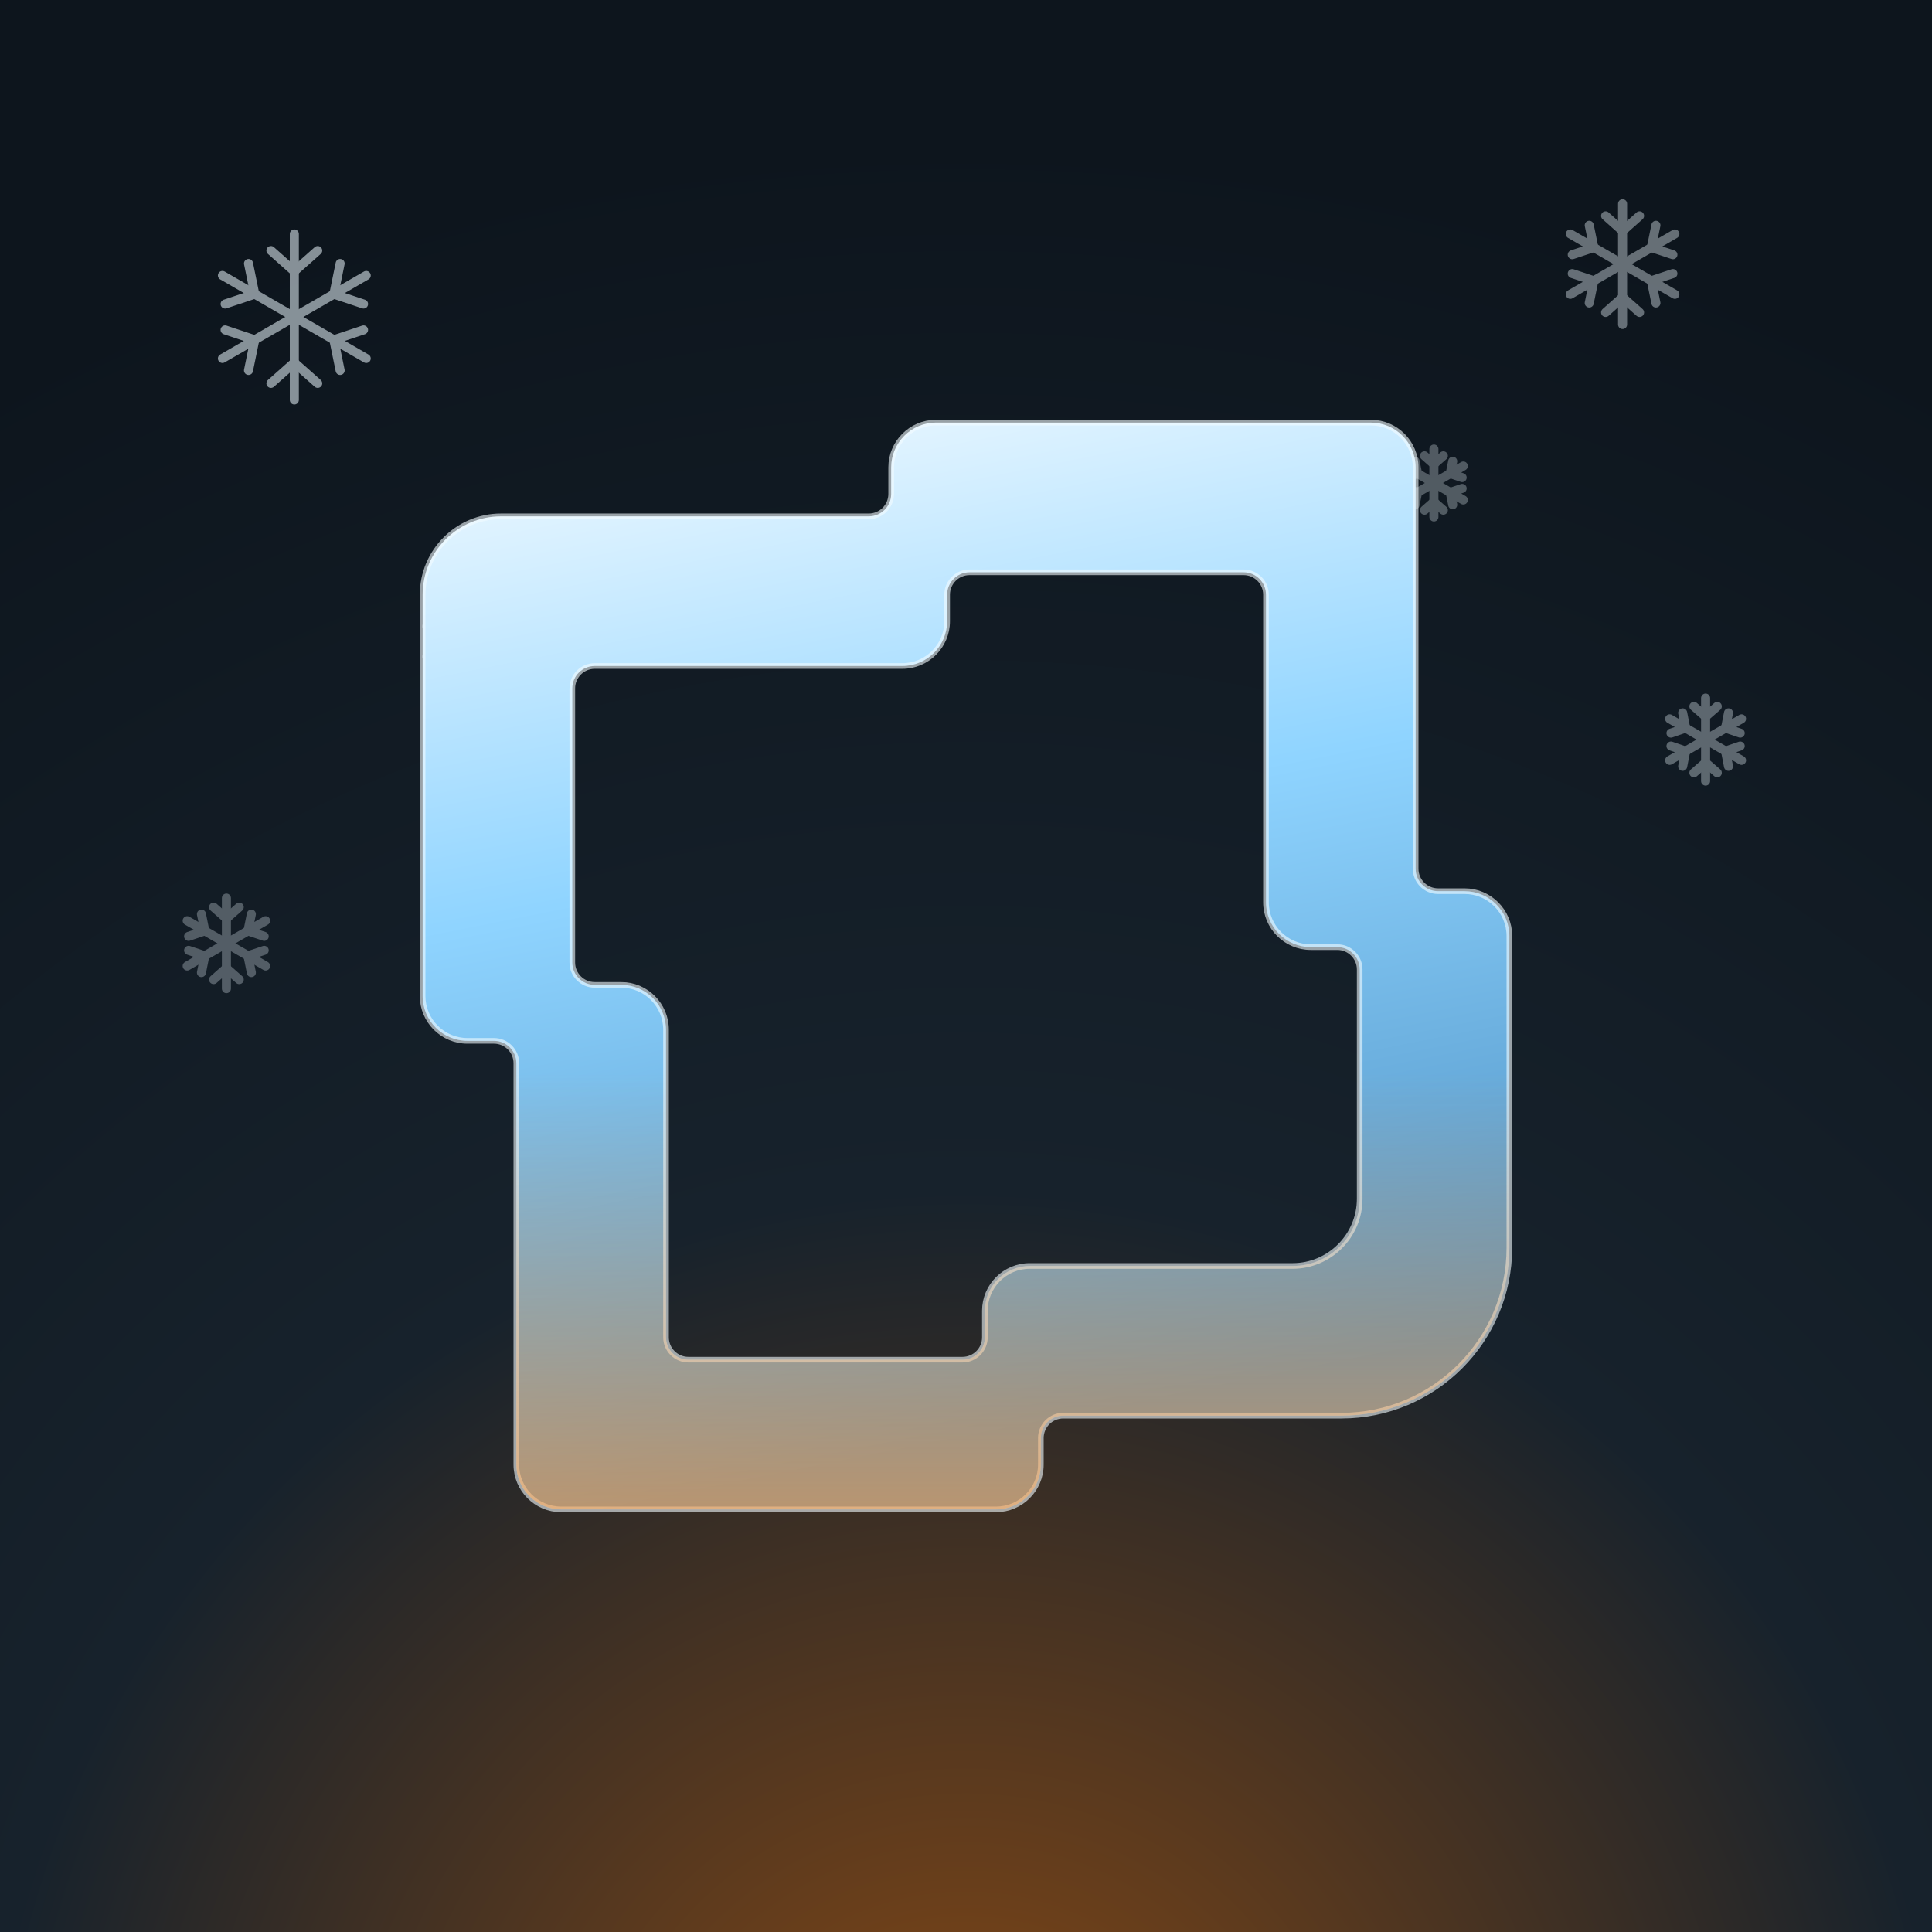
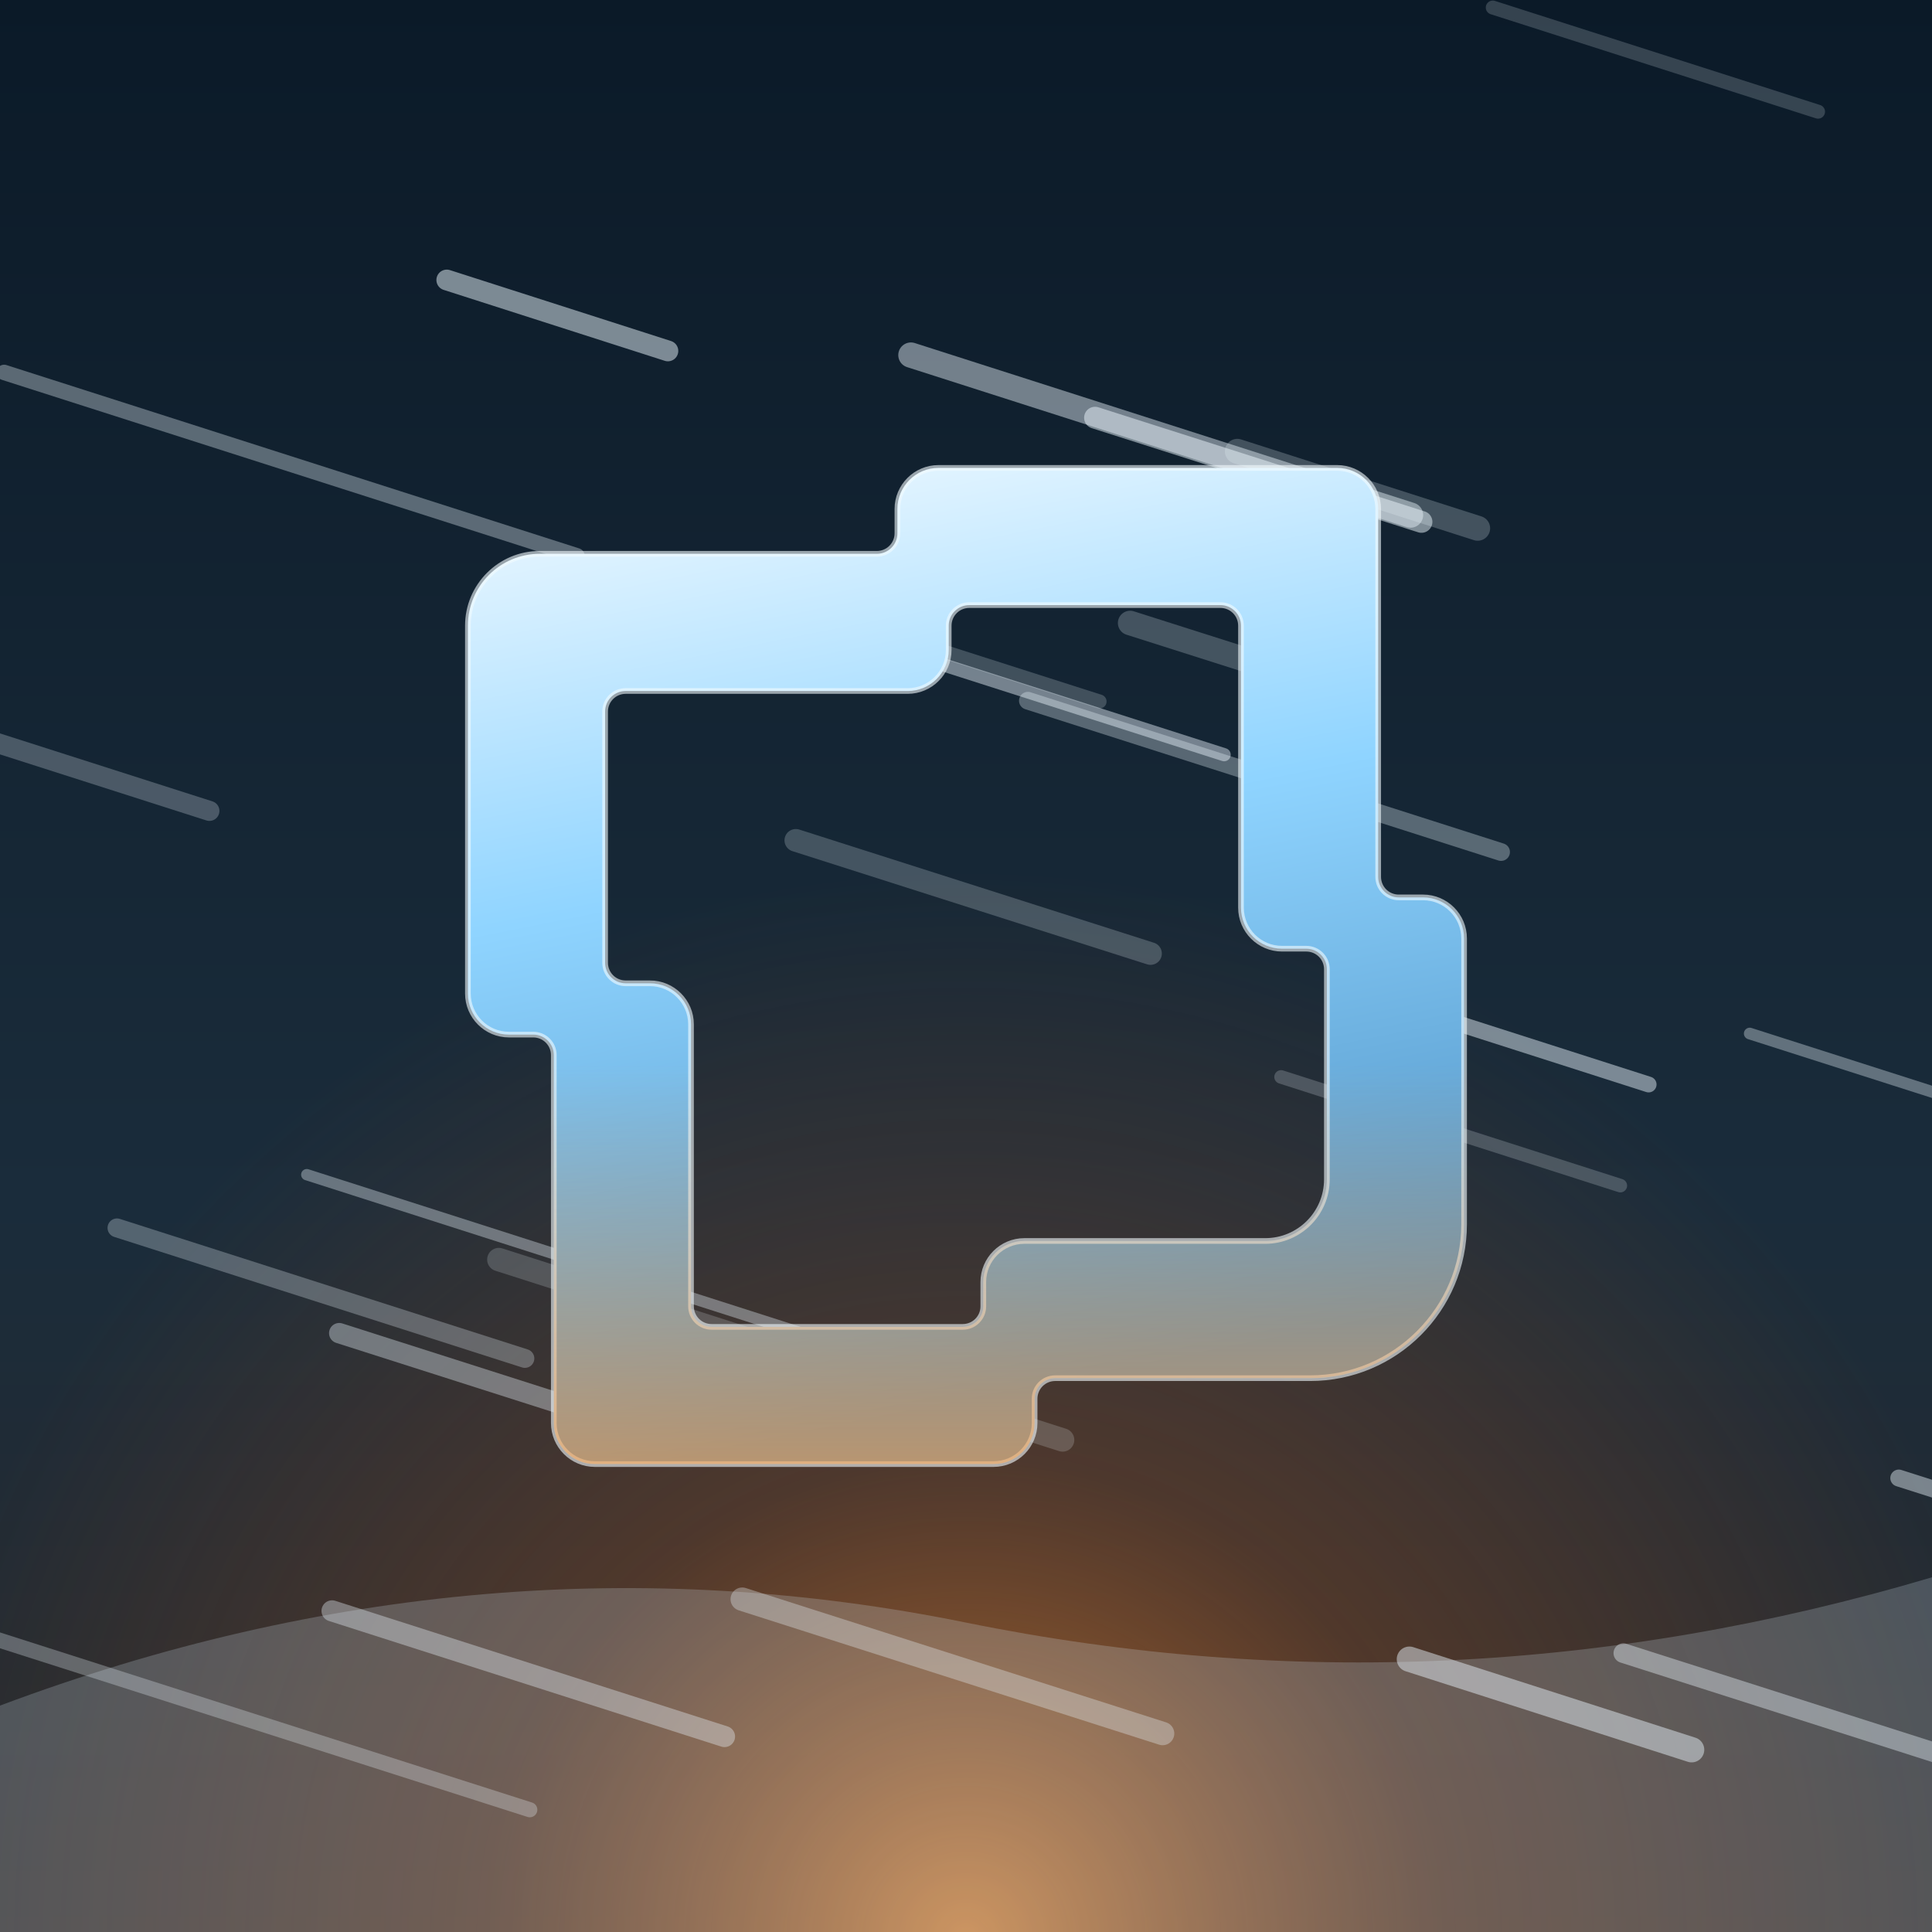
<svg xmlns="http://www.w3.org/2000/svg" viewBox="0 0 512 512" width="512" height="512">
  <defs>
-     <path id="ventisca-iso" d="M224.919,110.004h-5.319c-2.476,0-4.487-2.011-4.487-4.487V25.081c0-4.947-4.027-8.973-8.973-8.973h-87.162c-4.947,0-8.973,4.027-8.973,8.973v5.319c0,2.476-2.011,4.487-4.487,4.487H31.811c-8.658,0-15.703,7.046-15.703,15.703v80.436c0,4.947,4.027,8.973,8.973,8.973h5.319c2.476,0,4.487,2.011,4.487,4.487v80.432c0,4.947,4.027,8.973,8.973,8.973h87.166c4.947,0,8.973-4.027,8.973-8.973v-5.319c0-2.476,2.011-4.487,4.487-4.487h55.755c18.556,0,33.65-15.094,33.65-33.65v-62.485c0-4.947-4.027-8.973-8.973-8.973ZM55.91,128.783h-5.319c-2.476,0-4.487-2.011-4.487-4.487v-54.927c0-2.476,2.011-4.487,4.487-4.487h61.657c4.947,0,8.973-4.027,8.973-8.973v-5.319c0-2.476,2.011-4.487,4.487-4.487h54.923c2.476,0,4.487,2.011,4.487,4.487v61.657c0,4.947,4.027,8.973,8.973,8.973h5.319c2.476,0,4.487,2.011,4.487,4.487v45.949c0,7.422-6.038,13.46-13.46,13.46h-52.679c-4.947,0-8.973,4.027-8.973,8.973v5.319c0,2.476-2.011,4.487-4.487,4.487h-54.927c-2.476,0-4.487-2.011-4.487-4.487v-61.653c0-4.947-4.027-8.973-8.973-8.973Z" transform="translate(90.699 90.699) scale(1.3224)" fill-rule="evenodd" />
-     <radialGradient id="ventisca-f" cx=".5" cy="1.12" r="1.05">
-       <stop offset="0" stop-color="#8a4a14" />
-       <stop offset=".48" stop-color="#17222c" />
-       <stop offset="1" stop-color="#0d151d" />
+     <path id="ventisca-iso" d="M224.919,110.004h-5.319c-2.476,0-4.487-2.011-4.487-4.487V25.081c0-4.947-4.027-8.973-8.973-8.973h-87.162c-4.947,0-8.973,4.027-8.973,8.973v5.319c0,2.476-2.011,4.487-4.487,4.487H31.811c-8.658,0-15.703,7.046-15.703,15.703v80.436c0,4.947,4.027,8.973,8.973,8.973h5.319c2.476,0,4.487,2.011,4.487,4.487v80.432c0,4.947,4.027,8.973,8.973,8.973h87.166c4.947,0,8.973-4.027,8.973-8.973v-5.319c0-2.476,2.011-4.487,4.487-4.487h55.755c18.556,0,33.65-15.094,33.65-33.65v-62.485c0-4.947-4.027-8.973-8.973-8.973ZM55.91,128.783h-5.319c-2.476,0-4.487-2.011-4.487-4.487v-54.927c0-2.476,2.011-4.487,4.487-4.487h61.657c4.947,0,8.973-4.027,8.973-8.973v-5.319c0-2.476,2.011-4.487,4.487-4.487h54.923c2.476,0,4.487,2.011,4.487,4.487v61.657c0,4.947,4.027,8.973,8.973,8.973h5.319c2.476,0,4.487,2.011,4.487,4.487v45.949c0,7.422-6.038,13.46-13.46,13.46h-52.679c-4.947,0-8.973,4.027-8.973,8.973v5.319c0,2.476-2.011,4.487-4.487,4.487h-54.927c-2.476,0-4.487-2.011-4.487-4.487v-61.653c0-4.947-4.027-8.973-8.973-8.973Z" transform="translate(104.474 104.474) scale(1.2122)" fill-rule="evenodd" />
+     <linearGradient id="ventisca-f" x1="0" y1="0" x2="0" y2="1">
+       <stop offset="0" stop-color="#0b1a28" />
+       <stop offset=".62" stop-color="#1a2c3b" />
+       <stop offset="1" stop-color="#2a2a2c" />
+     </linearGradient>
+     <radialGradient id="ventisca-lum" cx=".5" cy="1" r=".55">
+       <stop offset="0" stop-color="#ff9a3c" stop-opacity=".75" />
+       <stop offset=".45" stop-color="#b8561a" stop-opacity=".3" />
+       <stop offset="1" stop-color="#b8561a" stop-opacity="0" />
    </radialGradient>
    <linearGradient id="ventisca-hi" x1="0" y1="0" x2=".2" y2="1">
      <stop offset="0" stop-color="#f4fbff" />
      <stop offset=".45" stop-color="#8fd4ff" />
      <stop offset="1" stop-color="#4c8fc2" />
    </linearGradient>
    <linearGradient id="ventisca-lu" x1="0" y1="0" x2="0" y2="1">
      <stop offset=".6" stop-color="#ff9a3c" stop-opacity="0" />
      <stop offset="1" stop-color="#ff9a3c" stop-opacity=".6" />
    </linearGradient>
  </defs>
  <rect width="512" height="512" fill="url(#ventisca-f)" />
-   <g transform="translate(78.0 84.0)" stroke="#eaf5fc" stroke-width="2.4" stroke-linecap="round" opacity="0.55">
-     <g transform="rotate(0)">
-       <line x1="0" y1="0" x2="0" y2="-22.0" />
-       <line x1="0" y1="-12.1" x2="-6.2" y2="-17.6" />
-       <line x1="0" y1="-12.1" x2="6.2" y2="-17.6" />
-     </g>
-     <g transform="rotate(60)">
-       <line x1="0" y1="0" x2="0" y2="-22.0" />
-       <line x1="0" y1="-12.1" x2="-6.2" y2="-17.6" />
-       <line x1="0" y1="-12.1" x2="6.2" y2="-17.6" />
-     </g>
-     <g transform="rotate(120)">
-       <line x1="0" y1="0" x2="0" y2="-22.0" />
-       <line x1="0" y1="-12.1" x2="-6.2" y2="-17.6" />
-       <line x1="0" y1="-12.1" x2="6.2" y2="-17.6" />
-     </g>
-     <g transform="rotate(180)">
-       <line x1="0" y1="0" x2="0" y2="-22.0" />
-       <line x1="0" y1="-12.1" x2="-6.2" y2="-17.6" />
-       <line x1="0" y1="-12.1" x2="6.2" y2="-17.6" />
-     </g>
-     <g transform="rotate(240)">
-       <line x1="0" y1="0" x2="0" y2="-22.0" />
-       <line x1="0" y1="-12.1" x2="-6.2" y2="-17.6" />
-       <line x1="0" y1="-12.1" x2="6.2" y2="-17.6" />
-     </g>
-     <g transform="rotate(300)">
-       <line x1="0" y1="0" x2="0" y2="-22.0" />
-       <line x1="0" y1="-12.1" x2="-6.2" y2="-17.6" />
-       <line x1="0" y1="-12.1" x2="6.2" y2="-17.6" />
-     </g>
+   <rect width="512" height="512" fill="url(#ventisca-lum)" />
+   <path d="M0 452Q128 404 256 430T512 418V512H0Z" fill="#d7e9f5" opacity=".22" />
+   <g stroke="#eaf5fc" stroke-linecap="round">
+     <line x1="290.2" y1="110.7" x2="376.7" y2="138.3" stroke-width="5.8" opacity="0.50" />
+     <line x1="-16.3" y1="429.5" x2="140.4" y2="479.6" stroke-width="4.0" opacity="0.29" />
+     <line x1="132.2" y1="333.8" x2="281.6" y2="381.6" stroke-width="6.2" opacity="0.19" />
+     <line x1="-73.9" y1="173.5" x2="55.5" y2="214.9" stroke-width="5.3" opacity="0.25" />
+     <line x1="-75.2" y1="234.9" x2="-8.2" y2="256.3" stroke-width="6.6" opacity="0.36" />
+     <line x1="196.7" y1="423.8" x2="308.1" y2="459.4" stroke-width="6.2" opacity="0.33" />
+     <line x1="184.4" y1="155.2" x2="324.4" y2="200.0" stroke-width="3.5" opacity="0.45" />
+     <line x1="375.4" y1="267.7" x2="436.9" y2="287.4" stroke-width="4.2" opacity="0.47" />
+     <line x1="299.5" y1="165.1" x2="352.3" y2="181.9" stroke-width="6.5" opacity="0.23" />
+     <line x1="217.6" y1="162.3" x2="291.4" y2="185.9" stroke-width="3.7" opacity="0.21" />
+     <line x1="89.9" y1="353.3" x2="166.0" y2="377.6" stroke-width="5.4" opacity="0.37" />
+     <line x1="463.7" y1="273.9" x2="550.0" y2="301.5" stroke-width="3.1" opacity="0.35" />
+     <line x1="88.0" y1="426.9" x2="192.0" y2="460.2" stroke-width="5.6" opacity="0.37" />
+     <line x1="210.9" y1="222.7" x2="304.9" y2="252.7" stroke-width="6.0" opacity="0.22" />
+     <line x1="81.3" y1="311.3" x2="216.2" y2="354.5" stroke-width="3.0" opacity="0.36" />
+     <line x1="241.4" y1="94.1" x2="373.8" y2="136.5" stroke-width="6.7" opacity="0.45" />
+     <line x1="118.4" y1="74.2" x2="177.0" y2="93.0" stroke-width="5.5" opacity="0.50" />
+     <line x1="503.2" y1="391.7" x2="587.3" y2="418.5" stroke-width="4.5" opacity="0.44" />
+     <line x1="395.6" y1="2.0" x2="481.8" y2="29.6" stroke-width="3.7" opacity="0.19" />
+     <line x1="430.2" y1="438.1" x2="522.9" y2="467.7" stroke-width="5.2" opacity="0.40" />
+     <line x1="1.1" y1="98.7" x2="152.9" y2="147.3" stroke-width="4.1" opacity="0.34" />
+     <line x1="339.5" y1="285.4" x2="429.4" y2="314.2" stroke-width="3.6" opacity="0.21" />
+     <line x1="327.9" y1="119.6" x2="391.6" y2="140.0" stroke-width="6.6" opacity="0.23" />
+     <line x1="373.5" y1="439.7" x2="448.3" y2="463.7" stroke-width="6.7" opacity="0.47" />
+     <line x1="31.0" y1="325.4" x2="139.1" y2="360.0" stroke-width="5.0" opacity="0.28" />
+     <line x1="272.4" y1="185.7" x2="397.8" y2="225.8" stroke-width="4.7" opacity="0.32" />
  </g>
-   <g transform="translate(430.0 70.0)" stroke="#eaf5fc" stroke-width="2.4" stroke-linecap="round" opacity="0.40">
-     <g transform="rotate(0)">
-       <line x1="0" y1="0" x2="0" y2="-16.0" />
-       <line x1="0" y1="-8.8" x2="-4.5" y2="-12.8" />
-       <line x1="0" y1="-8.8" x2="4.5" y2="-12.8" />
-     </g>
-     <g transform="rotate(60)">
-       <line x1="0" y1="0" x2="0" y2="-16.0" />
-       <line x1="0" y1="-8.8" x2="-4.5" y2="-12.8" />
-       <line x1="0" y1="-8.8" x2="4.5" y2="-12.8" />
-     </g>
-     <g transform="rotate(120)">
-       <line x1="0" y1="0" x2="0" y2="-16.0" />
-       <line x1="0" y1="-8.8" x2="-4.5" y2="-12.8" />
-       <line x1="0" y1="-8.8" x2="4.5" y2="-12.8" />
-     </g>
-     <g transform="rotate(180)">
-       <line x1="0" y1="0" x2="0" y2="-16.0" />
-       <line x1="0" y1="-8.8" x2="-4.5" y2="-12.8" />
-       <line x1="0" y1="-8.8" x2="4.5" y2="-12.8" />
-     </g>
-     <g transform="rotate(240)">
-       <line x1="0" y1="0" x2="0" y2="-16.0" />
-       <line x1="0" y1="-8.8" x2="-4.5" y2="-12.8" />
-       <line x1="0" y1="-8.8" x2="4.5" y2="-12.8" />
-     </g>
-     <g transform="rotate(300)">
-       <line x1="0" y1="0" x2="0" y2="-16.0" />
-       <line x1="0" y1="-8.8" x2="-4.5" y2="-12.8" />
-       <line x1="0" y1="-8.8" x2="4.5" y2="-12.8" />
-     </g>
-   </g>
-   <g transform="translate(452.0 196.0)" stroke="#eaf5fc" stroke-width="2.4" stroke-linecap="round" opacity="0.35">
-     <g transform="rotate(0)">
-       <line x1="0" y1="0" x2="0" y2="-11.0" />
-       <line x1="0" y1="-6.1" x2="-3.1" y2="-8.8" />
-       <line x1="0" y1="-6.1" x2="3.1" y2="-8.8" />
-     </g>
-     <g transform="rotate(60)">
-       <line x1="0" y1="0" x2="0" y2="-11.0" />
-       <line x1="0" y1="-6.1" x2="-3.1" y2="-8.8" />
-       <line x1="0" y1="-6.1" x2="3.1" y2="-8.8" />
-     </g>
-     <g transform="rotate(120)">
-       <line x1="0" y1="0" x2="0" y2="-11.0" />
-       <line x1="0" y1="-6.1" x2="-3.1" y2="-8.8" />
-       <line x1="0" y1="-6.1" x2="3.1" y2="-8.8" />
-     </g>
-     <g transform="rotate(180)">
-       <line x1="0" y1="0" x2="0" y2="-11.0" />
-       <line x1="0" y1="-6.1" x2="-3.1" y2="-8.8" />
-       <line x1="0" y1="-6.1" x2="3.1" y2="-8.8" />
-     </g>
-     <g transform="rotate(240)">
-       <line x1="0" y1="0" x2="0" y2="-11.0" />
-       <line x1="0" y1="-6.1" x2="-3.1" y2="-8.8" />
-       <line x1="0" y1="-6.1" x2="3.1" y2="-8.8" />
-     </g>
-     <g transform="rotate(300)">
-       <line x1="0" y1="0" x2="0" y2="-11.0" />
-       <line x1="0" y1="-6.1" x2="-3.1" y2="-8.8" />
-       <line x1="0" y1="-6.1" x2="3.1" y2="-8.8" />
-     </g>
-   </g>
-   <g transform="translate(60.0 250.0)" stroke="#eaf5fc" stroke-width="2.4" stroke-linecap="round" opacity="0.30">
-     <g transform="rotate(0)">
-       <line x1="0" y1="0" x2="0" y2="-12.0" />
-       <line x1="0" y1="-6.6" x2="-3.4" y2="-9.6" />
-       <line x1="0" y1="-6.6" x2="3.4" y2="-9.6" />
-     </g>
-     <g transform="rotate(60)">
-       <line x1="0" y1="0" x2="0" y2="-12.0" />
-       <line x1="0" y1="-6.6" x2="-3.4" y2="-9.6" />
-       <line x1="0" y1="-6.6" x2="3.4" y2="-9.6" />
-     </g>
-     <g transform="rotate(120)">
-       <line x1="0" y1="0" x2="0" y2="-12.0" />
-       <line x1="0" y1="-6.6" x2="-3.4" y2="-9.6" />
-       <line x1="0" y1="-6.6" x2="3.4" y2="-9.6" />
-     </g>
-     <g transform="rotate(180)">
-       <line x1="0" y1="0" x2="0" y2="-12.0" />
-       <line x1="0" y1="-6.6" x2="-3.4" y2="-9.6" />
-       <line x1="0" y1="-6.6" x2="3.4" y2="-9.6" />
-     </g>
-     <g transform="rotate(240)">
-       <line x1="0" y1="0" x2="0" y2="-12.0" />
-       <line x1="0" y1="-6.6" x2="-3.4" y2="-9.6" />
-       <line x1="0" y1="-6.6" x2="3.4" y2="-9.6" />
-     </g>
-     <g transform="rotate(300)">
-       <line x1="0" y1="0" x2="0" y2="-12.0" />
-       <line x1="0" y1="-6.6" x2="-3.4" y2="-9.6" />
-       <line x1="0" y1="-6.6" x2="3.4" y2="-9.6" />
-     </g>
-   </g>
-   <g transform="translate(120.0 170.0)" stroke="#eaf5fc" stroke-width="2.4" stroke-linecap="round" opacity="0.30">
-     <g transform="rotate(0)">
-       <line x1="0" y1="0" x2="0" y2="-8.0" />
-       <line x1="0" y1="-4.4" x2="-2.2" y2="-6.4" />
-       <line x1="0" y1="-4.4" x2="2.2" y2="-6.4" />
-     </g>
-     <g transform="rotate(60)">
-       <line x1="0" y1="0" x2="0" y2="-8.0" />
-       <line x1="0" y1="-4.4" x2="-2.2" y2="-6.4" />
-       <line x1="0" y1="-4.4" x2="2.2" y2="-6.4" />
-     </g>
-     <g transform="rotate(120)">
-       <line x1="0" y1="0" x2="0" y2="-8.0" />
-       <line x1="0" y1="-4.4" x2="-2.2" y2="-6.4" />
-       <line x1="0" y1="-4.4" x2="2.2" y2="-6.4" />
-     </g>
-     <g transform="rotate(180)">
-       <line x1="0" y1="0" x2="0" y2="-8.0" />
-       <line x1="0" y1="-4.4" x2="-2.2" y2="-6.4" />
-       <line x1="0" y1="-4.4" x2="2.2" y2="-6.4" />
-     </g>
-     <g transform="rotate(240)">
-       <line x1="0" y1="0" x2="0" y2="-8.0" />
-       <line x1="0" y1="-4.4" x2="-2.2" y2="-6.4" />
-       <line x1="0" y1="-4.4" x2="2.2" y2="-6.4" />
-     </g>
-     <g transform="rotate(300)">
-       <line x1="0" y1="0" x2="0" y2="-8.0" />
-       <line x1="0" y1="-4.4" x2="-2.2" y2="-6.4" />
-       <line x1="0" y1="-4.4" x2="2.2" y2="-6.4" />
-     </g>
-   </g>
-   <g transform="translate(380.0 128.0)" stroke="#eaf5fc" stroke-width="2.4" stroke-linecap="round" opacity="0.30">
-     <g transform="rotate(0)">
-       <line x1="0" y1="0" x2="0" y2="-9.0" />
-       <line x1="0" y1="-5.0" x2="-2.5" y2="-7.2" />
-       <line x1="0" y1="-5.0" x2="2.5" y2="-7.2" />
-     </g>
-     <g transform="rotate(60)">
-       <line x1="0" y1="0" x2="0" y2="-9.0" />
-       <line x1="0" y1="-5.0" x2="-2.5" y2="-7.2" />
-       <line x1="0" y1="-5.0" x2="2.5" y2="-7.2" />
-     </g>
-     <g transform="rotate(120)">
-       <line x1="0" y1="0" x2="0" y2="-9.0" />
-       <line x1="0" y1="-5.0" x2="-2.5" y2="-7.2" />
-       <line x1="0" y1="-5.0" x2="2.5" y2="-7.2" />
-     </g>
-     <g transform="rotate(180)">
-       <line x1="0" y1="0" x2="0" y2="-9.0" />
-       <line x1="0" y1="-5.0" x2="-2.5" y2="-7.2" />
-       <line x1="0" y1="-5.0" x2="2.5" y2="-7.2" />
-     </g>
-     <g transform="rotate(240)">
-       <line x1="0" y1="0" x2="0" y2="-9.0" />
-       <line x1="0" y1="-5.0" x2="-2.5" y2="-7.2" />
-       <line x1="0" y1="-5.0" x2="2.5" y2="-7.2" />
-     </g>
-     <g transform="rotate(300)">
-       <line x1="0" y1="0" x2="0" y2="-9.0" />
-       <line x1="0" y1="-5.0" x2="-2.5" y2="-7.2" />
-       <line x1="0" y1="-5.0" x2="2.5" y2="-7.2" />
-     </g>
-   </g>
-   <use href="#ventisca-iso" fill="url(#ventisca-hi)" stroke="#f4fbff" stroke-opacity=".6" stroke-width="1.13" />
+   <use href="#ventisca-iso" fill="url(#ventisca-hi)" stroke="#f4fbff" stroke-opacity=".6" stroke-width="1.24" />
  <use href="#ventisca-iso" fill="url(#ventisca-lu)" />
</svg>
